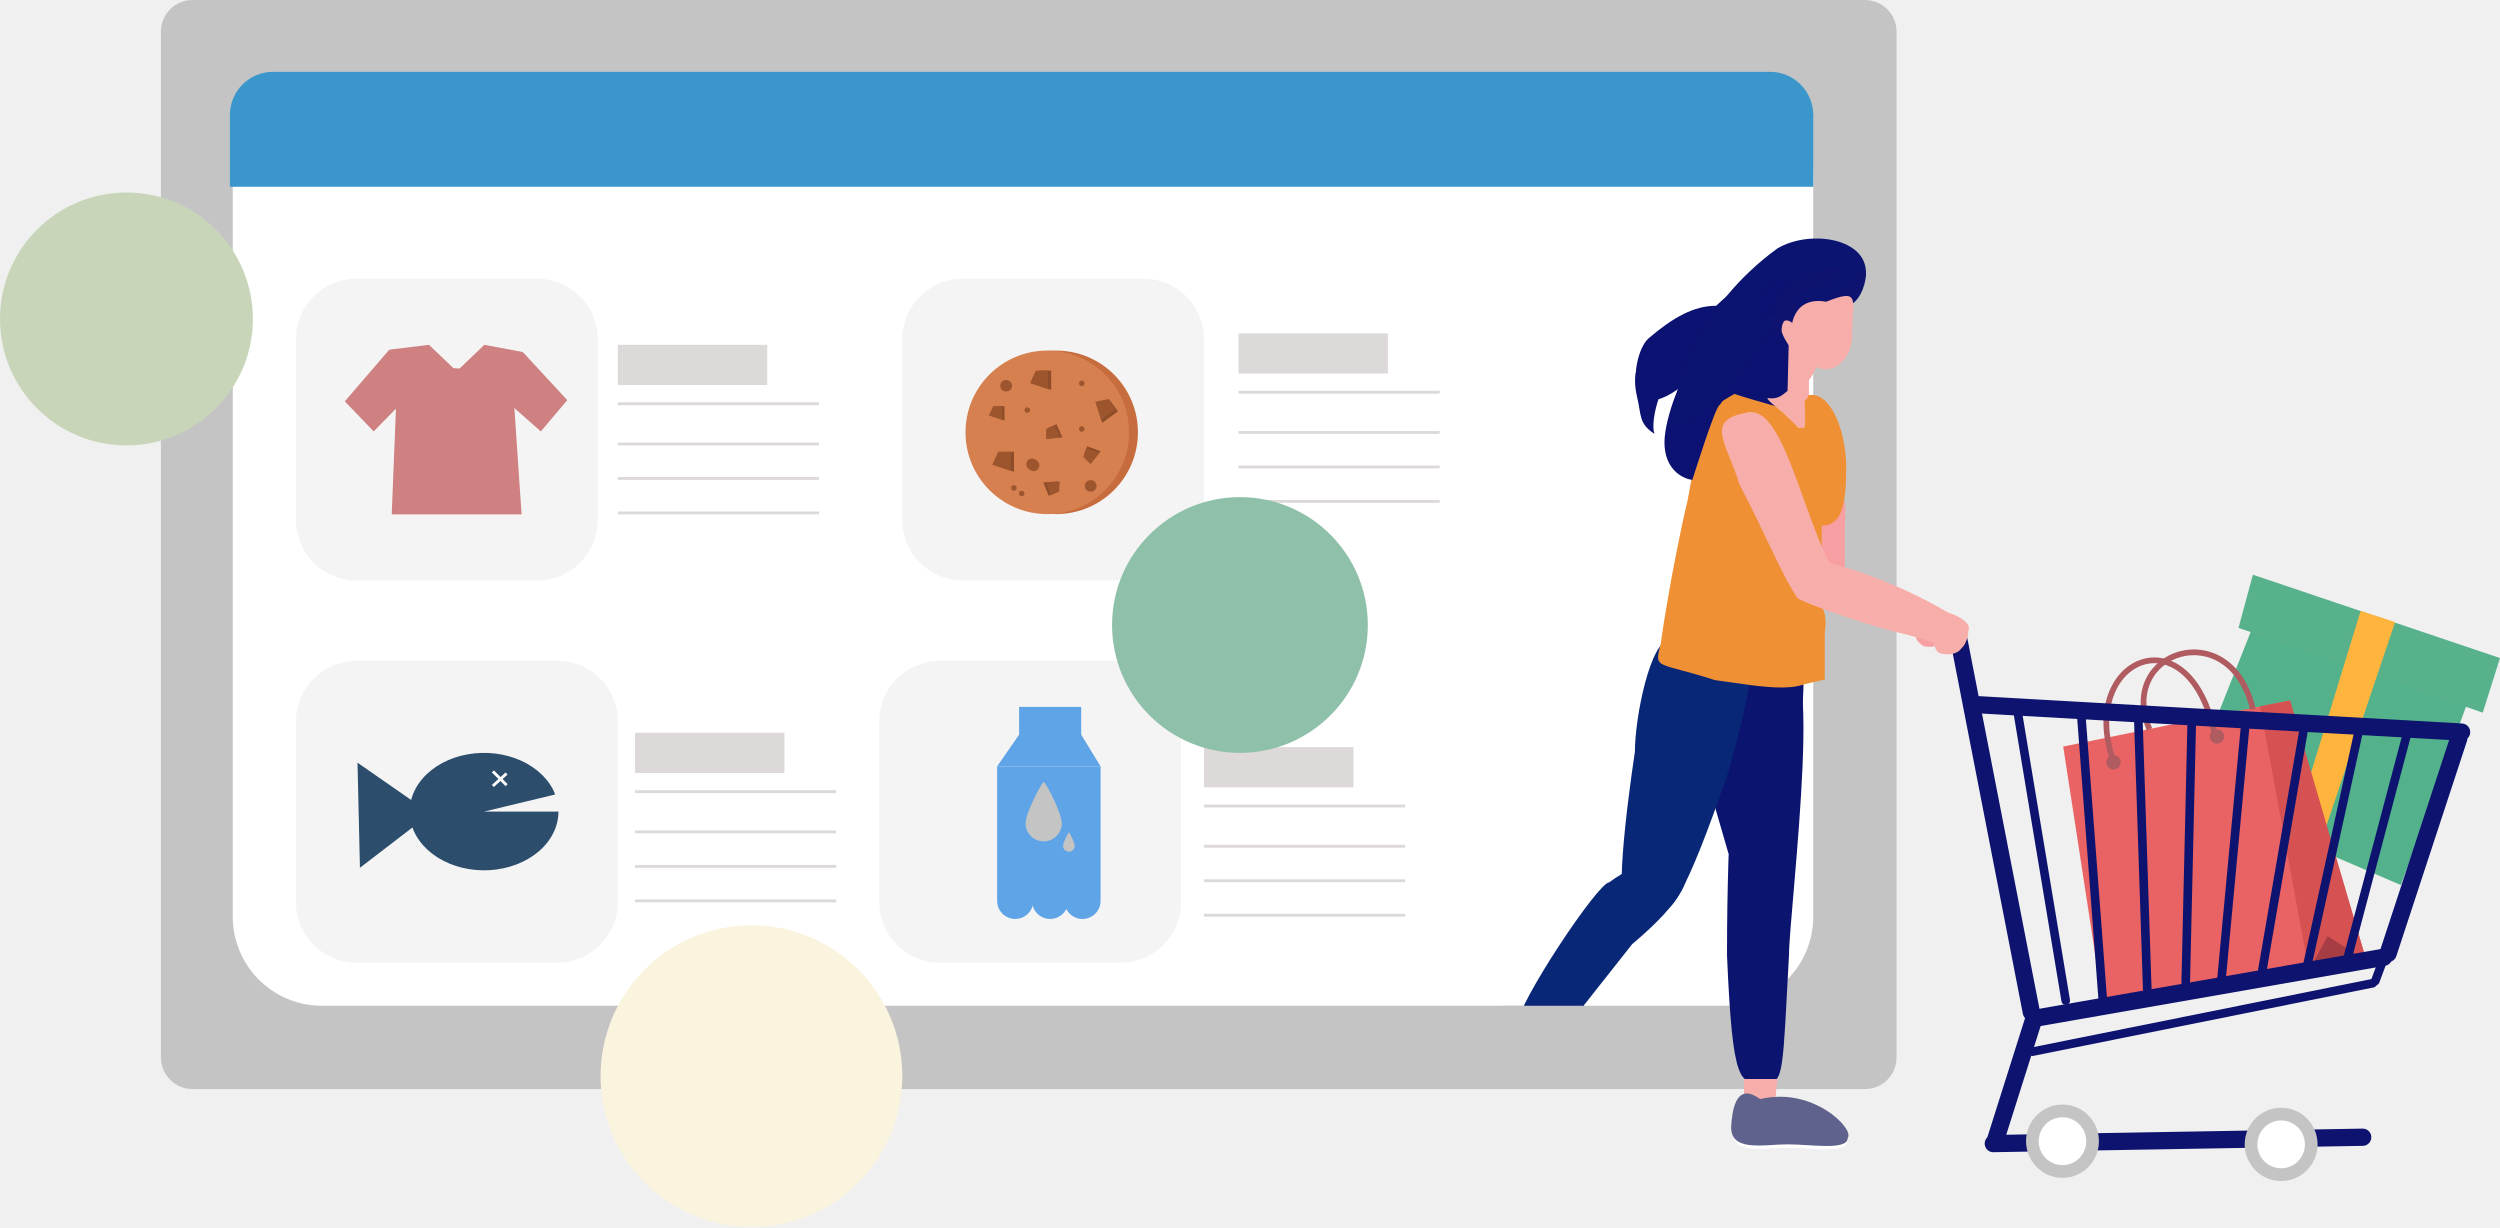
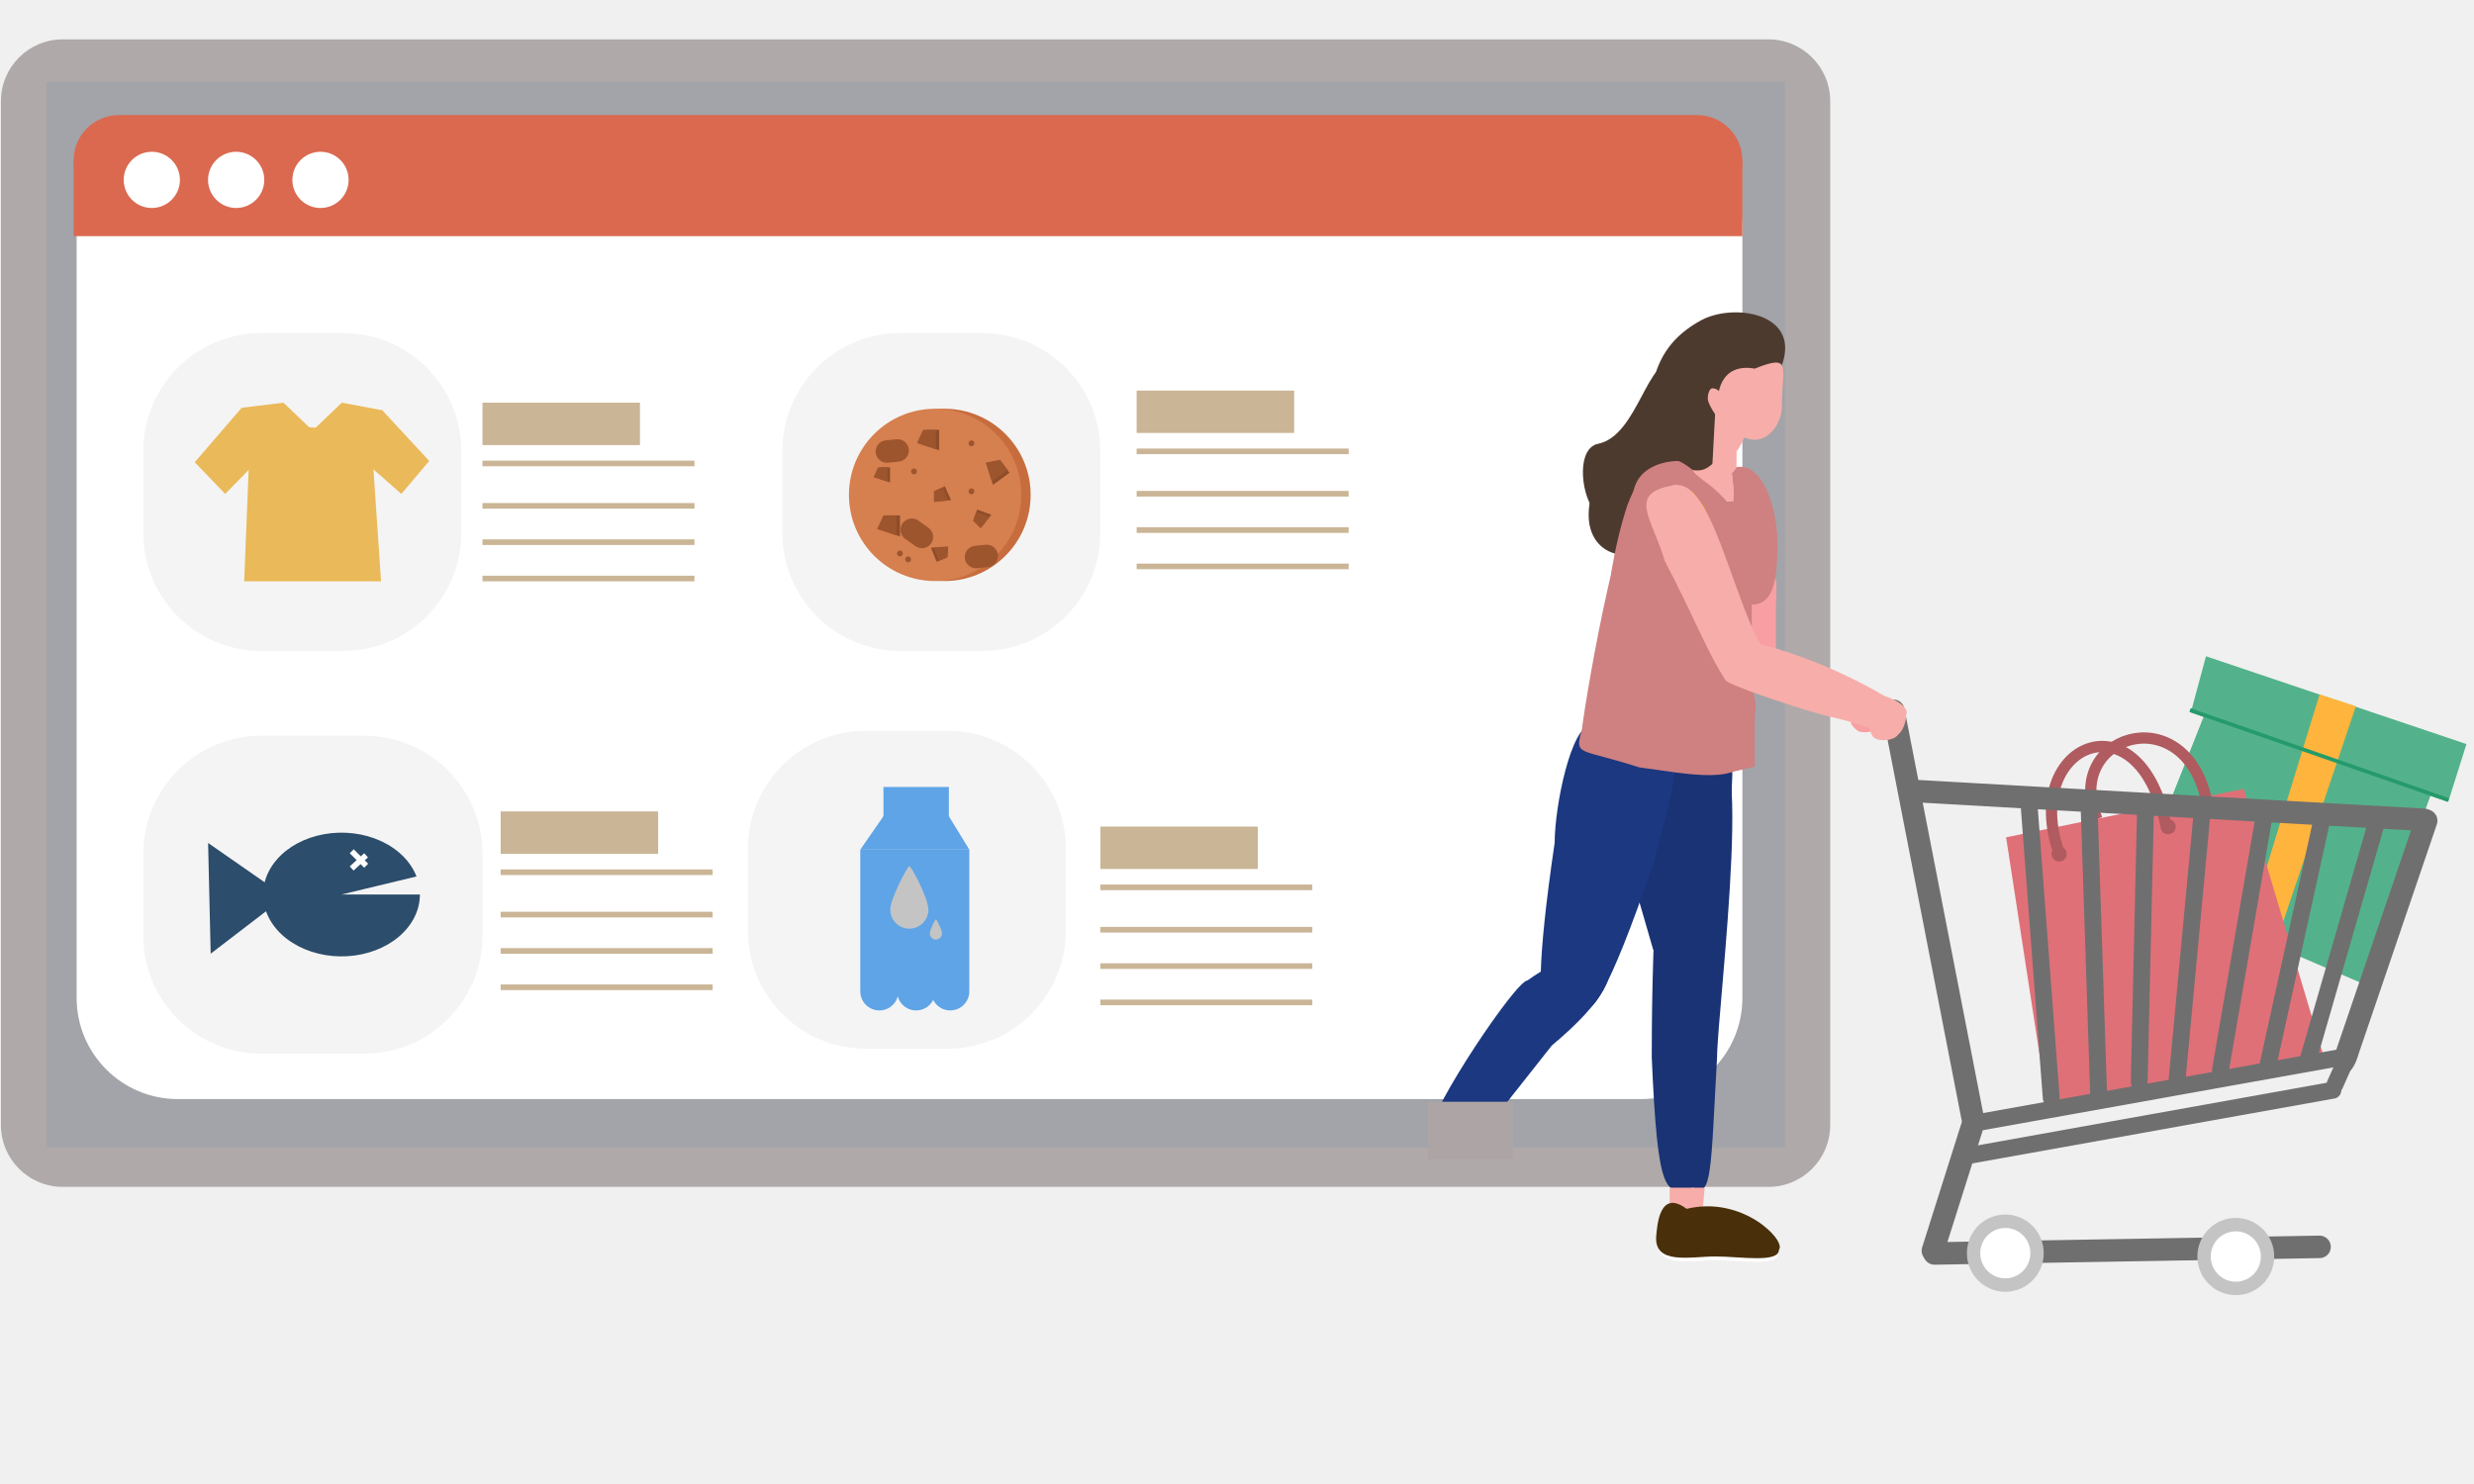
- <svg xmlns="http://www.w3.org/2000/svg" width="870" height="427" viewBox="0 0 870 427" fill="none">
-   <rect x="71" y="14" width="574" height="352" fill="#CAE2F0" />
-   <rect x="56" width="604" height="379" rx="11" fill="#C4C4C4" />
-   <rect x="81" y="29" width="550" height="321" rx="31" fill="white" />
-   <rect x="80" y="25" width="551" height="30" rx="15" fill="#3B97CB" />
-   <rect x="80" y="40" width="551" height="25" fill="#3B97CB" />
-   <rect x="103" y="97" width="105" height="105" rx="21" fill="#F4F4F4" />
-   <rect x="314" y="97" width="105" height="105" rx="21" fill="#F4F4F4" />
-   <rect x="306" y="230" width="105" height="105" rx="21" fill="#F4F4F4" />
-   <rect x="103" y="230" width="112" height="105" rx="21" fill="#F4F4F4" />
-   <path d="M138.411 126.695L178.163 129.624L181.511 179H136.319L138.411 126.695Z" fill="#CF8080" />
-   <path d="M135.482 121.674L148.872 130.879L130.043 150.128L120 139.667L135.482 121.674Z" fill="#CF8080" />
-   <path d="M181.929 122.511L197.411 139.248L188.206 150.128L163.518 128.369L181.929 122.511Z" fill="#CF8080" />
-   <path d="M135.482 121.674L149.291 120L158.915 129.206L145.525 130.879L135.482 121.674Z" fill="#CF8080" />
-   <path d="M158.934 129.206L168.558 120L181.929 122.511L173.579 135.064L158.934 129.206Z" fill="#CF8080" />
-   <circle cx="367.548" cy="150.452" r="28.452" fill="#C76D3D" />
-   <circle cx="364.452" cy="150.452" r="28.452" fill="#D67F4F" />
-   <path d="M361.677 128.968H365.806V135.734L359.698 133.602L361.677 128.968Z" fill="#8E4D29" />
-   <path d="M360.476 128.968H364.702V135.378L358.452 133.358L360.476 128.968Z" fill="#9D552E" />
-   <path d="M386.593 139.819L389.025 143.157L383.555 147.141L381.682 140.949L386.593 139.819Z" fill="#8E4D29" />
-   <path d="M385.886 138.849L388.374 142.264L383.193 146.039L381.145 139.798L385.886 138.849Z" fill="#9D552E" />
-   <path d="M346.513 141.355H349.565V146.356L345.05 144.78L346.513 141.355Z" fill="#8E4D29" />
-   <path d="M345.626 141.355H348.749V146.093L344.129 144.6L345.626 141.355Z" fill="#9D552E" />
-   <path d="M364.884 148.88L367.669 147.63L369.717 152.193L364.953 152.604L364.884 148.88Z" fill="#8E4D29" />
-   <path d="M364.075 149.243L366.924 147.964L368.865 152.287L364.039 152.817L364.075 149.243Z" fill="#9D552E" />
-   <path d="M367.783 171.378L364.956 172.529L363.07 167.897L367.845 167.654L367.783 171.378Z" fill="#8E4D29" />
-   <path d="M368.604 171.043L365.712 172.221L363.925 167.833L368.767 167.473L368.604 171.043Z" fill="#9D552E" />
-   <path d="M377.276 158.167L378.328 155.302L383.023 157.026L379.987 160.721L377.276 158.167Z" fill="#8E4D29" />
-   <path d="M376.97 158.999L378.047 156.068L382.494 157.702L379.5 161.523L376.97 158.999Z" fill="#9D552E" />
-   <path d="M348.611 157.226H352.864V164.194L346.574 161.998L348.611 157.226Z" fill="#8E4D29" />
-   <path d="M347.375 157.226H351.727V163.827L345.29 161.747L347.375 157.226Z" fill="#9D552E" />
-   <line x1="350.08" y1="134.254" x2="350.189" y2="134.243" stroke="#9D552E" stroke-width="4" stroke-linecap="round" />
-   <line x1="379.499" y1="169.092" x2="379.608" y2="169.081" stroke="#9D552E" stroke-width="4" stroke-linecap="round" />
-   <line x1="359.146" y1="161.562" x2="359.691" y2="161.951" stroke="#9D552E" stroke-width="4" stroke-linecap="round" />
-   <circle cx="357.484" cy="142.71" r="0.968" fill="#9D552E" />
-   <circle cx="376.452" cy="133.419" r="0.968" fill="#9D552E" />
-   <circle cx="355.548" cy="171.742" r="0.968" fill="#9D552E" />
-   <circle cx="376.452" cy="149.29" r="0.968" fill="#9D552E" />
-   <circle cx="352.839" cy="169.806" r="0.968" fill="#9D552E" />
-   <rect x="354.65" y="246" width="21.6" height="10.8" fill="#5EA4E6" />
-   <rect x="347" y="266.7" width="36" height="45.9" fill="#5EA4E6" />
-   <path d="M354.796 255.45H376.121L383 266.7H347L354.796 255.45Z" fill="#5EA4E6" />
-   <circle cx="353.3" cy="313.5" r="6.3" fill="#5EA4E6" />
-   <circle cx="365.45" cy="313.5" r="6.3" fill="#5EA4E6" />
-   <circle cx="376.7" cy="313.5" r="6.3" fill="#5EA4E6" />
-   <path d="M369.5 286.525C369.5 289.991 366.679 292.8 363.2 292.8C359.721 292.8 356.9 289.991 356.9 286.525C356.9 283.06 362.114 273.038 363.2 272.1C364.359 272.965 369.5 283.06 369.5 286.525Z" fill="#C4C4C4" />
-   <path d="M374 294.354C374 295.484 373.093 296.4 371.975 296.4C370.857 296.4 369.95 295.484 369.95 294.354C369.95 293.224 371.626 289.956 371.975 289.65C372.347 289.932 374 293.224 374 294.354Z" fill="#C4C4C4" />
-   <rect x="215" y="120" width="52" height="14" fill="#DED9D9" />
-   <line x1="215" y1="140.5" x2="285" y2="140.5" stroke="#DED9D9" />
-   <line x1="215" y1="154.5" x2="285" y2="154.5" stroke="#DED9D9" />
-   <line x1="215" y1="166.5" x2="285" y2="166.5" stroke="#DED9D9" />
-   <line x1="215" y1="178.5" x2="285" y2="178.5" stroke="#DED9D9" />
-   <rect x="221" y="255" width="52" height="14" fill="#DED9D9" />
-   <line x1="221" y1="275.5" x2="291" y2="275.5" stroke="#DED9D9" />
-   <line x1="221" y1="289.5" x2="291" y2="289.5" stroke="#DED9D9" />
-   <line x1="221" y1="301.5" x2="291" y2="301.5" stroke="#DED9D9" />
-   <line x1="221" y1="313.5" x2="291" y2="313.5" stroke="#DED9D9" />
-   <rect x="431" y="116" width="52" height="14" fill="#DED9D9" />
-   <line x1="431" y1="136.5" x2="501" y2="136.5" stroke="#DED9D9" />
-   <line x1="431" y1="150.5" x2="501" y2="150.5" stroke="#DED9D9" />
-   <line x1="431" y1="162.5" x2="501" y2="162.5" stroke="#DED9D9" />
-   <line x1="431" y1="174.5" x2="501" y2="174.5" stroke="#DED9D9" />
-   <rect x="419" y="260" width="52" height="14" fill="#DED9D9" />
-   <line x1="419" y1="280.5" x2="489" y2="280.5" stroke="#DED9D9" />
-   <line x1="419" y1="294.5" x2="489" y2="294.5" stroke="#DED9D9" />
-   <line x1="419" y1="306.5" x2="489" y2="306.5" stroke="#DED9D9" />
-   <line x1="419" y1="318.5" x2="489" y2="318.5" stroke="#DED9D9" />
-   <circle cx="261.5" cy="374.5" r="52.5" fill="#FAF3DD" />
-   <circle cx="44" cy="111" r="44" fill="#C8D5B9" />
-   <circle cx="431.5" cy="217.5" r="44.5" fill="#8FC0A9" />
-   <path d="M194.338 282.436C194.338 287.594 191.867 292.562 187.42 296.342C182.974 300.122 176.881 302.435 170.365 302.816C163.849 303.197 157.391 301.619 152.288 298.397C147.184 295.176 143.813 290.55 142.849 285.448C141.886 280.346 143.403 275.145 147.095 270.889C150.787 266.633 156.381 263.636 162.755 262.501C169.129 261.366 175.811 262.175 181.46 264.768C187.109 267.36 191.308 271.543 193.213 276.477L168.452 282.436H194.338Z" fill="#2C4D6B" />
-   <path d="M149.861 283.111L125.26 301.977L124.408 265.411L149.861 283.111Z" fill="#2C4D6B" />
-   <line x1="171.53" y1="268.458" x2="176.299" y2="273.227" stroke="white" />
-   <line x1="176.282" y1="269.182" x2="171.513" y2="273.517" stroke="white" />
-   <ellipse cx="649.417" cy="75.861" rx="10.5" ry="6" transform="rotate(-48.997 649.417 75.8606)" fill="#C4C4C4" />
-   <path d="M784 218L858.5 245L835.5 308L761 276L784 218Z" fill="#53B28B" />
-   <path d="M784 200L870 229L864 248L779 218.5L784 200Z" fill="#57B18B" />
-   <path d="M821.5 212.604L833.5 216.5L808.827 289.604L803.5 271.318L821.5 212.604Z" fill="#FFB53D" />
-   <path d="M718 259.794L796.5 243.794L823.5 334.294L732 350.794L718 259.794Z" fill="#EA6364" />
-   <path d="M735.44 264.777C722.94 229.277 762.104 212.007 770.789 255.966" stroke="#AF5B60" stroke-width="2" />
-   <path d="M748.015 253.794C736.599 226.791 776.069 213.357 784 246.794" stroke="#AF5B60" stroke-width="2" />
-   <circle cx="735.5" cy="265.294" r="2.5" fill="#AF5B60" />
-   <circle cx="771.5" cy="256.294" r="2.5" fill="#AF5B60" />
-   <path d="M786.5 245.794L797 243.794L823.5 334.294L803.5 337.794L786.5 245.794Z" fill="#D65152" />
-   <path d="M810 325.794L823.5 334.294L803.5 337.794L810 325.794Z" fill="#A63D44" />
-   <line x1="3" y1="-3" x2="173.739" y2="-3" transform="matrix(0.998403 0.056483 -0.0558413 0.99844 683 247.948)" stroke="#0D136F" stroke-width="6" stroke-linecap="round" />
-   <line x1="1.5" y1="-1.5" x2="99.732" y2="-1.5" transform="matrix(0.0754366 0.997151 -0.997085 0.0763012 722.703 247.948)" stroke="#0D136F" stroke-width="3" stroke-linecap="round" />
-   <line x1="701.726" y1="245.233" x2="718.87" y2="348.217" stroke="#0D136F" stroke-width="3" stroke-linecap="round" />
-   <line x1="3" y1="-3" x2="48.189" y2="-3" transform="matrix(0.301629 -0.953425 0.952421 0.304785 696.234 401.017)" stroke="#0D136F" stroke-width="6" stroke-linecap="round" />
-   <line x1="3" y1="-3" x2="125.754" y2="-3" transform="matrix(0.985045 -0.172297 0.170391 0.985377 706.16 357.759)" stroke="#0D136F" stroke-width="6" stroke-linecap="round" />
-   <line x1="1.5" y1="-1.5" x2="122.244" y2="-1.5" transform="matrix(0.980363 -0.1972 0.195038 0.980796 706.16 367.741)" stroke="#0D136F" stroke-width="3" stroke-linecap="round" />
-   <line x1="1.5" y1="-1.5" x2="7.97" y2="-1.5" transform="matrix(0.349363 -0.936988 0.935665 0.352891 827.474 343.339)" stroke="#0D136F" stroke-width="3" stroke-linecap="round" />
-   <line x1="1.5" y1="-1.5" x2="98.382" y2="-1.5" transform="matrix(0.0331247 0.999451 -0.999439 0.0335061 742.554 247.948)" stroke="#0D136F" stroke-width="3" stroke-linecap="round" />
-   <line x1="1.5" y1="-1.5" x2="93.194" y2="-1.5" transform="matrix(-0.0931728 0.99565 -0.99555 -0.0942373 780.052 250.167)" stroke="#0D136F" stroke-width="3" stroke-linecap="round" />
-   <line x1="1.5" y1="-1.5" x2="89.662" y2="-1.5" transform="matrix(-0.169369 0.985553 -0.985225 -0.171264 801.006 249.057)" stroke="#0D136F" stroke-width="3" stroke-linecap="round" />
-   <line x1="1.5" y1="-1.5" x2="85.942" y2="-1.5" transform="matrix(-0.214412 0.976743 -0.976223 -0.216768 819.754 252.385)" stroke="#0D136F" stroke-width="3" stroke-linecap="round" />
-   <line x1="1.5" y1="-1.5" x2="84.564" y2="-1.5" transform="matrix(-0.256287 0.966601 -0.965865 -0.259044 836.297 254.603)" stroke="#0D136F" stroke-width="3" stroke-linecap="round" />
-   <line x1="1.5" y1="-1.5" x2="93.916" y2="-1.5" transform="matrix(-0.0231167 0.999733 -0.999727 -0.0233831 761.303 247.948)" stroke="#0D136F" stroke-width="3" stroke-linecap="round" />
-   <line x1="3" y1="-3" x2="131.567" y2="-3" transform="matrix(0.999852 -0.0171897 0.0169939 0.999856 690.72 401.017)" stroke="#0D136F" stroke-width="6" stroke-linecap="round" stroke-linejoin="round" />
-   <line x1="831.074" y1="331.788" x2="855.643" y2="256.955" stroke="#0D136F" stroke-width="6" stroke-linecap="round" />
-   <ellipse cx="793.837" cy="398.244" rx="12.683" ry="12.756" fill="#C4C4C4" />
-   <ellipse cx="793.837" cy="398.244" rx="8.271" ry="8.319" fill="white" />
-   <ellipse cx="717.74" cy="397.135" rx="12.683" ry="12.756" fill="#C4C4C4" />
-   <ellipse cx="717.74" cy="397.135" rx="8.271" ry="8.319" fill="white" />
-   <path d="M622.564 332.5C620.437 370.5 620.889 379 614.564 375.5C605.389 378.5 602.952 377.5 601 332.5C601 317.036 601.111 215 617 236.5C637 204.5 622.564 317.036 622.564 332.5Z" fill="#0B146F" />
-   <path d="M596 278L611 231.5L616 287L601.5 297L596 278Z" fill="#0B146F" />
-   <path d="M627 252C627 256.971 615 259.496 621.653 256.506C616.959 256.506 601.5 265.971 601.5 261C601.5 256.029 584.5 222 608.5 231C627.5 231 629 214.5 627 252Z" fill="#0B146F" />
-   <path d="M606.917 375.5H618.5L617.917 381.5L606.917 380.577V375.5Z" fill="#F7ADA9" />
-   <path d="M618 381C618 382.105 614.5 384 612 384C610 384 607 381.605 607 380.5C607 379.395 610.895 381 612 381C613.105 381 618 379.895 618 381Z" fill="#F7ADA9" />
-   <path d="M642.725 397.239C642.725 401.672 630.27 399.436 622.156 399.436C614.042 399.436 602.077 402.375 603.057 392.524C603.35 389.568 604.036 377.309 612.851 383.939C630.971 379.506 645.173 394.283 642.725 397.239Z" fill="white" />
-   <path d="M643 396C643 400.5 630.284 398.23 622 398.23C613.716 398.23 601.5 401.214 602.5 391.214C602.8 388.214 603.5 375.77 612.5 382.5C631 378 645.5 393 643 396Z" fill="#5E628C" />
-   <path d="M568.946 261.553C556.646 345.107 573 311 571.5 296C578.404 296 571.179 357.053 601.5 268.5C609.556 239.5 622.946 188.607 581.247 222.553C574.343 222.553 568.946 249.679 568.946 261.553Z" fill="#082777" />
-   <path d="M568 328.556C545 357.556 534 372.056 545.5 356.556C541.634 356.556 528 363.736 528 356.556C528 349.377 556.134 307.056 560 307.056C581 291.556 604.5 298.056 568 328.556Z" fill="#082777" />
-   <ellipse cx="575.5" cy="301.556" rx="6" ry="8.5" fill="#082777" />
-   <path d="M635.006 217.447C634.006 224.947 634.043 228.447 631.006 228.447C627.968 228.447 623.006 221.865 623.006 217.447C623.006 213.028 611.5 188.5 626 206.5C629 207.5 635.006 207.447 635.006 217.447Z" fill="#C4C4C4" />
-   <rect x="523" y="350" width="28" height="19" fill="#C4C4C4" />
-   <path d="M627.5 149.5C626.527 150.022 623.5 146.5 622 145C612.5 136.5 623.409 142.696 624.382 142.173C625.355 141.651 627 135 628 143.5C628.27 145.792 628.432 149 627.5 149.5Z" fill="#F7ADA9" />
-   <path d="M635.33 217.463C634.33 224.963 634.367 228.463 631.33 228.463C628.292 228.463 623.33 221.882 623.33 217.463C623.33 213.045 601 170 626.324 206.517C629.324 207.517 635.33 207.463 635.33 217.463Z" fill="#EF9034" />
-   <path d="M706.904 352.222L680.778 218" stroke="#0D136F" stroke-width="6" stroke-linecap="round" />
-   <path d="M685 219.372C685 222.41 683.261 226.5 680.5 226.5C677.739 226.5 674.076 222.41 674.076 219.372C674.076 216.335 673.739 213 676.5 213C679.261 213 686.424 216.5 685 219.372Z" fill="#F7ADA9" />
-   <rect x="612" y="145" width="8" height="9" fill="#EF9034" />
-   <rect x="634" y="183" width="8" height="15" fill="#F89FA3" />
-   <path d="M642 183C641.955 183.827 639.657 186 638 186C636.343 186 635 185.328 635 184.5C635.5 185.329 631 181.5 638 181.5C639.657 181.5 643 164.5 642 183Z" fill="#F89FA3" />
-   <path d="M632.352 231.419C632.352 243.293 612.311 238.685 596.811 236.685C576.811 230.185 575.43 233.185 577.93 224.185C579.43 211.685 592.214 137.685 599.311 146.685C592.311 145.185 633.5 218.5 632.352 231.419Z" fill="#EF9034" />
-   <path d="M642.481 162.928C642.481 175.631 640.904 182.928 634 182.928C627.096 182.928 635.55 170.938 626.55 155.938C631.05 141.438 623.596 137.428 630.5 137.428C637.404 137.428 642.481 150.225 642.481 162.928Z" fill="#EF9034" />
-   <path d="M598 154.428C601.5 158.428 605 163.928 598 158.928C598 163.428 587.5 177.518 587.5 173.928C587.5 170.338 594.5 136.428 598 145.928C610.5 137.428 602.5 139.928 598 154.428Z" fill="#EF9034" />
-   <path d="M618 209.928L635 217.949V236.46L626.5 238.428L618 238.928V209.928Z" fill="#EF9034" />
-   <path d="M618 149.428L634 148.428V160.928V191.928L618 149.428Z" fill="#EF9034" />
-   <path d="M619.894 144.185L623.025 156.936L614 144.785L619.894 144.185Z" fill="#EF9034" />
-   <path d="M600 152.428C600.112 154.674 602.552 159.928 602 159.928C601.448 159.928 596.5 154.928 598.072 152.928C598.072 150.995 602.948 143.428 603.5 143.428C610.428 135.428 599.428 140.928 600 152.428Z" fill="#EF9034" />
-   <path d="M630 154.564C630 157.424 613.665 142.48 608.05 143.631C588.5 151.5 591.927 155.714 595.5 143.631C598.052 136.726 606.399 135.5 609.5 135.5C612.601 135.5 630 151.703 630 154.564Z" fill="#EF9034" />
-   <path d="M673.5 224C673.5 225.585 671.105 225 670 225C669 225 666.715 222.796 666.715 221.691C666.715 220.587 668.611 222.191 669.715 222.191C670.82 222.191 673.5 222.895 673.5 224Z" fill="#F89FA3" />
-   <path d="M677 223.5C679.712 222.983 683.154 225.127 682.5 225.5C681.58 228.116 675.082 228.406 673.92 226.367C672.758 224.328 672.346 222.373 673 222C673.654 221.627 675.838 221.461 677 223.5Z" fill="#F7ADA9" />
-   <path d="M682.5 216C688 232 676.713 223.713 661.057 220.239C648.613 217.478 608.057 203.239 634.057 209.239C619.057 181.739 611 168 637 196C663.141 202.861 682.5 216 682.5 216Z" fill="#F7ADA9" />
-   <path d="M650.46 209.035C686.428 210.872 670.96 218.54 625.46 208.04C619.46 199.04 615.326 187.67 605.257 168.44C601.229 154.454 592.484 145.976 608.5 143.5C624.841 140.974 630.554 208.019 650.46 209.035Z" fill="#F7ADA9" />
-   <path d="M577.733 121.702C570.733 118.702 571.233 137.202 571.233 137.202" stroke="#0B1470" />
-   <path d="M611.216 115.919C611.216 120.614 604.448 123.702 596.716 123.702C563.827 159.186 566.716 123.702 573.751 117.695C582.216 110.469 589.484 106.404 597.216 106.404C622.716 82.463 611.216 111.225 611.216 115.919Z" fill="#0B1271" />
-   <path d="M598.441 141.005C597.233 140.505 588.941 167.005 588.941 167.005C584.941 166.505 579.233 162.842 579.233 154.005C579.233 145.169 586.007 128.702 588.216 128.702C589.995 125.702 621.441 109.005 598.441 141.005Z" fill="#0B1271" />
-   <path d="M625.526 124.239C625.526 126.446 626.055 144.916 621.769 142.068C625.526 143.566 609.435 139.072 603.537 137.074C561.711 163.041 614.649 110.258 619.091 110.258C624.83 112.754 622.171 119.021 625.526 124.239Z" fill="#0B1271" />
-   <path d="M581.716 131.202C577.216 134.702 574.27 147.469 575.784 151.005C570.233 147.469 571.216 144.428 569.716 138.202C567.699 129.83 570.178 122.934 574.216 130.005C576.446 130.005 591.81 132.212 581.716 131.202Z" fill="#0B1271" />
-   <path d="M635.733 103.005C633.733 106.005 624.733 110.005 622.733 109.505C619.255 111.505 620.733 124.005 618.233 116.505C618.233 114.572 621.591 100.505 625.733 100.505C629.875 100.505 636.733 100.505 635.733 103.005Z" fill="#0B1271" />
-   <path d="M649.269 93.606C650.769 107.606 623.269 106.606 621.269 99.106C616.769 125.106 575.216 165.202 582.716 139.702C584.813 132.571 590.5 106.971 618.5 86.471C629.5 79.971 648.105 82.74 649.269 93.606Z" fill="#0B1470" />
-   <ellipse cx="617.202" cy="103.702" rx="4.287" ry="7.404" transform="rotate(36.5723 617.202 103.702)" fill="#0B1271" />
-   <path d="M627.485 101.203C623.755 104.489 625.549 110.975 624.947 110.292C623.03 120.307 614.568 119.589 617.8 105.25C618.677 101.36 636.456 90.067 641.074 93.96C641.676 94.643 635.095 100.673 627.485 101.203Z" fill="#0D136F" />
-   <rect x="624.233" y="110.202" width="4.152" height="2.085" transform="rotate(122.751 624.233 110.202)" fill="#0D136F" />
-   <ellipse cx="639.733" cy="103.224" rx="8.563" ry="1.739" transform="rotate(-24.8632 639.733 103.224)" fill="#0D136F" />
-   <path d="M649.233 94.202C649.733 95.202 648.945 102.031 645.227 105.216C641.509 108.402 637.936 110.332 637.247 109.527C636.558 108.723 639.013 105.489 642.731 102.303C646.45 99.118 645.733 92.202 649.233 94.202Z" fill="#0D136F" />
-   <path d="M632.5 125.917C632.5 127.475 629.841 132.502 629.147 132.502C628.453 132.502 629.147 129.357 629.147 127.798C629.147 126.24 628.034 124.506 628.728 124.506C629.422 124.506 632.5 124.358 632.5 125.917Z" fill="#F7ADA9" />
-   <path d="M644.5 117.002C644.5 123.353 640.194 128.502 635.5 128.502C630.806 128.502 622.5 123.002 624 120.002C622 113.002 624.5 103.002 635.5 105.002C648 100.002 644.5 104.502 644.5 117.002Z" fill="#F7ADA9" />
-   <path d="M625 116.002C625 117.935 625.828 123.002 625 123.002C624.172 123.002 620 116.935 620 115.002C620 113.069 620.672 111.502 621.5 111.502C624 111.502 625 114.069 625 116.002Z" fill="#F7ADA9" />
-   <path d="M622.5 118.502L629.5 123.002V137.502L622 139.002L622.5 118.502Z" fill="#F7ADA9" />
-   <path d="M628 139.502C628 141.159 628.748 148.834 627.5 148.002C626 147.002 615.5 140.5 615 138.5C621 139.5 621.5 134.502 624.5 135.502C626.433 135.502 632 136.002 628 139.502Z" fill="#F7ADA9" />
+ <svg xmlns="http://www.w3.org/2000/svg" width="500" height="300" viewBox="0 0 440 250" fill="none">
+   <rect x="389.634" y="119.012" width="48.623" height="0.672" transform="rotate(19.195 389.634 119.012)" fill="#259A6A" />
+   <circle cx="27" cy="25" r="5" fill="white" />
+   <circle cx="42" cy="25" r="5" fill="white" />
+   <circle cx="57" cy="25" r="5" fill="white" />
+   <rect x="8.244" y="7.541" width="309.18" height="189.602" fill="#CAE2F0" />
+   <rect x="0.164" y="3.05176e-05" width="325.34" height="204.145" rx="11" fill="#8A7E7E" fill-opacity="0.62" />
+   <rect x="13.63" y="15.621" width="296.253" height="172.904" rx="18" fill="white" />
+   <rect x="13.091" y="13.466" width="296.792" height="16.159" rx="8.08" fill="#DA6950" />
+   <rect x="13.091" y="21.546" width="296.792" height="13.466" fill="#DA6950" />
+   <rect x="25.48" y="52.248" width="56.557" height="56.557" rx="21" fill="#F4F4F4" />
+   <rect x="139.133" y="52.248" width="56.557" height="56.557" rx="21" fill="#F4F4F4" />
+   <rect x="133" y="123" width="56.557" height="56.557" rx="21" fill="#F4F4F4" />
+   <rect x="25.48" y="123.888" width="60.328" height="56.557" rx="21" fill="#F4F4F4" />
+   <path d="M44.554 68.243L65.966 69.821L67.769 96.417H43.427L44.554 68.243Z" fill="#EAB959" />
+   <path d="M42.977 65.539L50.189 70.497L40.046 80.865L34.637 75.23L42.977 65.539Z" fill="#EAB959" />
+   <path d="M67.995 65.989L76.334 75.005L71.376 80.865L58.078 69.145L67.995 65.989Z" fill="#EAB959" />
+   <path d="M42.977 65.538L50.414 64.637L55.598 69.596L48.386 70.497L42.977 65.538Z" fill="#EAB959" />
+   <path d="M55.608 69.596L60.792 64.637L67.995 65.989L63.497 72.751L55.608 69.596Z" fill="#EAB959" />
+   <circle cx="167.977" cy="81.04" r="15.325" fill="#C76D3D" />
+   <circle cx="166.309" cy="81.04" r="15.325" fill="#D67F4F" />
+   <path d="M164.814 69.467H167.038V73.112L163.748 71.964L164.814 69.467Z" fill="#8E4D29" />
+   <path d="M164.168 69.467H166.444V72.92L163.077 71.832L164.168 69.467Z" fill="#9D552E" />
+   <path d="M178.235 75.312L179.545 77.11L176.599 79.256L175.59 75.921L178.235 75.312Z" fill="#8E4D29" />
+   <path d="M177.854 74.79L179.195 76.63L176.404 78.663L175.301 75.301L177.854 74.79Z" fill="#9D552E" />
+   <path d="M156.646 76.14H158.29V78.834L155.858 77.985L156.646 76.14Z" fill="#8E4D29" />
+   <path d="M156.168 76.14H157.851V78.692L155.362 77.888L156.168 76.14Z" fill="#9D552E" />
+   <path d="M166.542 80.193L168.042 79.52L169.145 81.977L166.579 82.199L166.542 80.193Z" fill="#8E4D29" />
+   <path d="M166.106 80.389L167.641 79.7L168.686 82.028L166.086 82.314L166.106 80.389Z" fill="#9D552E" />
+   <path d="M168.103 92.311L166.58 92.931L165.564 90.436L168.137 90.305L168.103 92.311Z" fill="#8E4D29" />
+   <path d="M168.546 92.131L166.988 92.766L166.025 90.402L168.633 90.208L168.546 92.131Z" fill="#9D552E" />
+   <path d="M173.216 85.195L173.783 83.652L176.312 84.581L174.677 86.571L173.216 85.195Z" fill="#8E4D29" />
+   <path d="M173.052 85.644L173.632 84.065L176.027 84.945L174.414 87.003L173.052 85.644Z" fill="#9D552E" />
+   <path d="M157.777 84.688H160.067V88.442L156.679 87.259L157.777 84.688Z" fill="#8E4D29" />
+   <path d="M157.111 84.688H159.455V88.244L155.988 87.124L157.111 84.688Z" fill="#9D552E" />
+   <line x1="157.741" y1="73.325" x2="159.636" y2="73.135" stroke="#9D552E" stroke-width="4" stroke-linecap="round" />
+   <line x1="173.588" y1="92.09" x2="175.483" y2="91.901" stroke="#9D552E" stroke-width="4" stroke-linecap="round" />
+   <line x1="162.164" y1="87.238" x2="163.959" y2="88.521" stroke="#9D552E" stroke-width="4" stroke-linecap="round" />
+   <circle cx="162.556" cy="76.869" r="0.521" fill="#9D552E" />
+   <circle cx="172.772" cy="71.865" r="0.521" fill="#9D552E" />
+   <circle cx="161.513" cy="92.507" r="0.521" fill="#9D552E" />
+   <circle cx="172.772" cy="80.414" r="0.521" fill="#9D552E" />
+   <circle cx="160.054" cy="91.465" r="0.521" fill="#9D552E" />
+   <rect x="157.121" y="133" width="11.635" height="5.817" fill="#5EA4E6" />
+   <rect x="153" y="144.15" width="19.391" height="24.724" fill="#5EA4E6" />
+   <path d="M157.199 138.09H168.686L172.391 144.15H153L157.199 138.09Z" fill="#5EA4E6" />
+   <circle cx="156.394" cy="169.358" r="3.393" fill="#5EA4E6" />
+   <circle cx="162.938" cy="169.358" r="3.393" fill="#5EA4E6" />
+   <circle cx="168.998" cy="169.358" r="3.393" fill="#5EA4E6" />
+   <path d="M165.119 154.828C165.119 156.695 163.6 158.208 161.726 158.208C159.852 158.208 158.333 156.695 158.333 154.828C158.333 152.962 161.141 147.564 161.726 147.059C162.35 147.525 165.119 152.962 165.119 154.828Z" fill="#C4C4C4" />
+   <path d="M167.543 159.045C167.543 159.654 167.055 160.148 166.453 160.148C165.85 160.148 165.362 159.654 165.362 159.045C165.362 158.437 166.265 156.676 166.453 156.512C166.653 156.664 167.543 158.437 167.543 159.045Z" fill="#C4C4C4" />
+   <rect x="85.808" y="64.637" width="28.009" height="7.541" fill="#CAB596" />
+   <line x1="85.808" y1="75.448" x2="123.513" y2="75.448" stroke="#CAB596" />
+   <line x1="85.808" y1="82.989" x2="123.513" y2="82.989" stroke="#CAB596" />
+   <line x1="85.808" y1="89.453" x2="123.513" y2="89.453" stroke="#CAB596" />
+   <line x1="85.808" y1="95.917" x2="123.513" y2="95.917" stroke="#CAB596" />
+   <rect x="89.04" y="137.354" width="28.009" height="7.541" fill="#CAB596" />
+   <line x1="89.04" y1="148.165" x2="126.745" y2="148.165" stroke="#CAB596" />
+   <line x1="89.04" y1="155.706" x2="126.745" y2="155.706" stroke="#CAB596" />
+   <line x1="89.04" y1="162.17" x2="126.745" y2="162.17" stroke="#CAB596" />
+   <line x1="89.04" y1="168.633" x2="126.745" y2="168.633" stroke="#CAB596" />
+   <rect x="202.154" y="62.482" width="28.009" height="7.541" fill="#CAB596" />
+   <line x1="202.154" y1="73.294" x2="239.859" y2="73.294" stroke="#CAB596" />
+   <line x1="202.154" y1="80.835" x2="239.859" y2="80.835" stroke="#CAB596" />
+   <line x1="202.154" y1="87.299" x2="239.859" y2="87.299" stroke="#CAB596" />
+   <line x1="202.154" y1="93.762" x2="239.859" y2="93.762" stroke="#CAB596" />
+   <rect x="195.691" y="140.047" width="28.009" height="7.541" fill="#CAB596" />
+   <line x1="195.691" y1="150.858" x2="233.396" y2="150.858" stroke="#CAB596" />
+   <line x1="195.691" y1="158.399" x2="233.396" y2="158.399" stroke="#CAB596" />
+   <line x1="195.691" y1="164.863" x2="233.396" y2="164.863" stroke="#CAB596" />
+   <line x1="195.691" y1="171.327" x2="233.396" y2="171.327" stroke="#CAB596" />
+   <path d="M74.678 152.132C74.678 154.91 73.347 157.586 70.953 159.622C68.558 161.658 65.276 162.904 61.766 163.109C58.256 163.315 54.778 162.464 52.029 160.729C49.28 158.994 47.464 156.503 46.945 153.754C46.426 151.006 47.243 148.205 49.231 145.912C51.22 143.62 54.233 142.006 57.667 141.394C61.1 140.782 64.699 141.219 67.742 142.615C70.785 144.011 73.046 146.264 74.073 148.922L60.735 152.132H74.678Z" fill="#2C4D6B" />
+   <path d="M50.722 152.496L37.47 162.658L37.011 142.962L50.722 152.496Z" fill="#2C4D6B" />
+   <line x1="62.557" y1="144.44" x2="65.125" y2="147.008" stroke="white" />
+   <line x1="65.108" y1="145.163" x2="62.539" y2="147.498" stroke="white" />
+   <path d="M300 64.5C300 67.029 295.9 67.945 291.735 67.945C286.735 102.445 276.689 73.48 284.235 71.945C291.338 70.5 293 56 298 57.5C311.735 44.604 300 61.971 300 64.5Z" fill="#4C3A2F" />
+   <path d="M292.884 77.567C292.233 77.298 287.767 91.572 287.767 91.572C285.612 91.303 282.537 89.329 282.537 84.57C282.537 79.81 286.186 70.94 287.376 70.94C288.335 69.324 305.272 60.331 292.884 77.567Z" fill="#4C3A2F" />
+   <path d="M306.007 68.884C306.007 70.074 306.272 80.036 304.12 78.5C306.007 79.308 297.963 77.077 295 76C273.993 90.005 300.544 61.343 302.775 61.343C305.657 62.69 304.321 66.07 306.007 68.884Z" fill="#4C3A2F" />
+   <path d="M312.971 57.099C311.893 58.715 307.046 60.869 305.968 60.6C304.095 61.677 304.891 68.41 303.544 64.371C303.544 63.329 305.353 55.752 307.584 55.752C309.815 55.752 313.509 55.752 312.971 57.099Z" fill="#4C3A2F" />
+   <path d="M317.32 56.5C315.477 65.275 306.077 59.039 305 54.999C302.576 69.004 281.528 78.273 291.5 68C294.766 64.635 292 55.727 302.5 50C308 47 319 48.5 317.32 56.5Z" fill="#4D3A2F" />
+   <path d="M308.5 62C307.188 63.769 303.5 68 300.613 60.677C299.589 59.917 299.822 57.867 301.135 56.098C302.447 54.329 304.341 53.511 305.365 54.271C306.389 55.031 309.812 60.231 308.5 62Z" fill="#4C3A2F" />
+   <rect x="306.776" y="60.975" width="2.237" height="1.123" transform="rotate(122.751 306.776 60.9751)" fill="#4C3A2F" />
+   <path d="M392.335 119.444L432.464 133.987L420.075 167.922L379.947 150.685L392.335 119.444Z" fill="#53B28B" />
+   <path d="M392.335 109.748L438.659 125.369L435.427 135.603L389.642 119.713L392.335 109.748Z" fill="#53B28B" />
+   <path d="M412.535 116.537L418.998 118.636L405.708 158.013L402.839 148.163L412.535 116.537Z" fill="#FFB53D" />
+   <path d="M356.785 141.956L399.069 133.338L413.612 182.085L364.326 190.972L356.785 141.956Z" fill="#DF7078" />
+   <path d="M366.179 144.64C359.446 125.518 380.542 116.216 385.22 139.894" stroke="#AF5B60" stroke-width="2" />
+   <path d="M372.952 138.724C366.803 124.179 388.063 116.943 392.335 134.954" stroke="#AF5B60" stroke-width="2" />
+   <circle cx="366.211" cy="144.918" r="1.347" fill="#AF5B60" />
+   <circle cx="385.602" cy="140.071" r="1.347" fill="#AF5B60" />
+   <line x1="2" y1="-2" x2="93.199" y2="-2" transform="matrix(0.998403 0.056483 -0.0558413 0.99844 337.933 135.575)" stroke="#706F6F" stroke-width="4" stroke-linecap="round" />
+   <line x1="1.5" y1="-1.5" x2="53.028" y2="-1.5" transform="matrix(0.0754366 0.997151 -0.997085 0.0763012 359.318 135.575)" stroke="#706F6F" stroke-width="3" stroke-linecap="round" />
+   <line x1="2" y1="-2" x2="25.572" y2="-2" transform="matrix(0.301629 -0.953425 0.952421 0.304785 345.061 218.024)" stroke="#706F6F" stroke-width="4" stroke-linecap="round" />
+   <path d="M352.596 192.552L417 181M350.5 198.5L414.904 186.948" stroke="#706F6F" stroke-width="3" stroke-linecap="round" />
+   <line x1="1.5" y1="-1.5" x2="52.301" y2="-1.5" transform="matrix(0.0331247 0.999451 -0.999439 0.0335061 370.011 135.575)" stroke="#706F6F" stroke-width="3" stroke-linecap="round" />
+   <line x1="1.5" y1="-1.5" x2="49.506" y2="-1.5" transform="matrix(-0.0931728 0.99565 -0.99555 -0.0942373 390.209 136.77)" stroke="#706F6F" stroke-width="3" stroke-linecap="round" />
+   <line x1="1.5" y1="-1.5" x2="47.604" y2="-1.5" transform="matrix(-0.169369 0.985553 -0.985225 -0.171264 401.495 136.173)" stroke="#706F6F" stroke-width="3" stroke-linecap="round" />
+   <line x1="1.5" y1="-1.5" x2="45.6" y2="-1.5" transform="matrix(-0.214412 0.976743 -0.976223 -0.216768 411.594 137.965)" stroke="#706F6F" stroke-width="3" stroke-linecap="round" />
+   <path d="M422.54 139.757L410.5 181.5" stroke="#706F6F" stroke-width="3" stroke-linecap="round" />
+   <line x1="1.5" y1="-1.5" x2="49.895" y2="-1.5" transform="matrix(-0.0231167 0.999733 -0.999727 -0.0233831 380.11 135.575)" stroke="#706F6F" stroke-width="3" stroke-linecap="round" />
+   <line x1="2" y1="-2" x2="70.483" y2="-2" transform="matrix(0.999852 -0.0171897 0.0169939 0.999856 342.091 218.024)" stroke="#706F6F" stroke-width="4" stroke-linecap="round" stroke-linejoin="round" />
+   <path d="M417.446 180.25L431.5 139" stroke="#706F6F" stroke-width="4" stroke-linecap="round" />
+   <ellipse cx="397.634" cy="216.531" rx="6.832" ry="6.871" fill="#C4C4C4" />
+   <ellipse cx="397.634" cy="216.531" rx="4.455" ry="4.481" fill="white" />
+   <ellipse cx="356.645" cy="215.933" rx="6.832" ry="6.871" fill="#C4C4C4" />
+   <ellipse cx="356.645" cy="215.933" rx="4.455" ry="4.481" fill="white" />
+   <path d="M305.379 181.118C304.234 201.587 304.477 206.165 301.07 204.28C296.128 205.896 294.815 205.357 293.764 181.118C293.764 172.789 293.824 117.828 302.382 129.409C313.155 112.172 305.379 172.789 305.379 181.118Z" fill="#193375" />
+   <path d="M291.071 151.762L299.15 126.715L301.844 156.61L294.033 161.996L291.071 151.762Z" fill="#193375" />
+   <path d="M307.769 137.758C307.769 140.435 301.305 141.795 304.889 140.185C302.36 140.185 294.033 145.283 294.033 142.605C294.033 139.928 284.876 121.598 297.804 126.446C308.038 126.446 308.846 117.559 307.769 137.758Z" fill="#193375" />
+   <path d="M296.951 204.28H303.19L302.876 207.512L296.951 207.015V204.28Z" fill="#F7ADA9" />
+   <path d="M302.921 207.242C302.921 207.837 301.036 208.858 299.689 208.858C298.612 208.858 296.996 207.568 296.996 206.973C296.996 206.378 299.094 207.242 299.689 207.242C300.284 207.242 302.921 206.647 302.921 207.242Z" fill="#F7ADA9" />
+   <path d="M316.239 215.989C316.239 218.377 309.53 217.173 305.159 217.173C300.789 217.173 294.344 218.756 294.872 213.45C295.03 211.858 295.399 205.254 300.147 208.826C309.908 206.438 317.558 214.397 316.239 215.989Z" fill="white" />
+   <path d="M316.387 215.322C316.387 217.746 309.538 216.523 305.075 216.523C300.613 216.523 294.033 218.13 294.572 212.744C294.734 211.128 295.111 204.425 299.958 208.05C309.923 205.626 317.734 213.706 316.387 215.322Z" fill="#49300B" />
+   <path d="M276.498 142.903C269.873 187.909 278.682 169.537 277.874 161.458C281.593 161.458 277.701 194.344 294.033 146.645C298.372 131.025 305.585 103.611 283.124 121.896C279.405 121.896 276.498 136.508 276.498 142.903Z" fill="#1B3881" />
+   <path d="M275.989 178.994C263.6 194.615 257.675 202.425 263.869 194.076C261.787 194.076 254.443 197.943 254.443 194.076C254.443 190.209 269.597 167.413 271.68 167.413C282.991 159.064 295.649 162.565 275.989 178.994Z" fill="#1B3881" />
+   <ellipse cx="280.029" cy="164.451" rx="3.232" ry="4.578" fill="#1B3881" />
+   <path d="M312.081 119.146C311.542 123.186 311.563 125.071 309.926 125.071C308.29 125.071 305.617 121.526 305.617 119.146C305.617 116.766 299.42 103.554 307.23 113.249C308.846 113.788 312.081 113.759 312.081 119.146Z" fill="#C4C4C4" />
+   <rect x="254" y="189" width="15.082" height="10.234" fill="#ADA5A5" />
+   <path d="M308.038 82.547C307.514 82.828 305.883 80.931 305.075 80.123C299.958 75.544 305.834 78.882 306.359 78.6C306.883 78.319 307.769 74.737 308.307 79.315C308.453 80.55 308.54 82.278 308.038 82.547Z" fill="#F7ADA9" />
+   <path d="M312.256 119.155C311.717 123.194 311.737 125.08 310.101 125.08C308.465 125.08 305.792 121.535 305.792 119.155C305.792 116.775 293.764 93.589 307.405 113.258C309.021 113.797 312.256 113.768 312.256 119.155Z" fill="#CF8080" />
+   <path d="M350.808 191.742L336.736 119.444" stroke="#706F6F" stroke-width="4" stroke-linecap="round" />
+   <path d="M339.01 120.183C339.01 121.819 338.073 124.022 336.586 124.022C335.099 124.022 333.126 121.819 333.126 120.183C333.126 118.547 332.944 116.751 334.431 116.751C335.919 116.751 339.777 118.636 339.01 120.183Z" fill="#F7ADA9" />
+   <rect x="299.689" y="80.123" width="4.309" height="4.848" fill="#EF9034" />
+   <rect x="311.539" y="100.591" width="4.309" height="8.08" fill="#F89FA3" />
+   <path d="M315.85 100.591C315.826 101.037 314.588 102.207 313.696 102.207C312.803 102.207 312.08 101.845 312.08 101.399C312.349 101.846 309.925 99.783 313.696 99.783C314.588 99.783 316.389 90.626 315.85 100.591Z" fill="#F89FA3" />
+   <path d="M310.651 126.672C310.651 133.068 299.857 130.585 291.508 129.508C280.735 126.007 279.991 127.623 281.338 122.775C282.146 116.042 289.032 76.183 292.854 81.031C289.084 80.222 311.27 119.713 310.651 126.672Z" fill="#CF8080" />
+   <path d="M316.107 89.78C316.107 96.622 315.258 100.553 311.539 100.553C307.821 100.553 312.374 94.094 307.526 86.014C309.95 78.204 305.935 76.044 309.654 76.044C313.372 76.044 316.107 82.938 316.107 89.78Z" fill="#CF8080" />
+   <path d="M309.385 85.274C309.385 86.815 300.586 78.766 297.561 79.385C287.031 83.624 288.877 85.894 290.801 79.385C292.176 75.666 296.672 75.006 298.342 75.006C300.013 75.006 309.385 83.734 309.385 85.274Z" fill="#CF8080" />
+   <path d="M292.148 85.201C294.033 87.356 295.919 90.318 292.148 87.625C292.148 90.049 286.492 97.638 286.492 95.705C286.492 93.771 290.263 75.506 292.148 80.623C298.881 76.044 294.572 77.391 292.148 85.201Z" fill="#CF8080" />
+   <path d="M302.921 115.096L312.078 119.416V129.387L307.499 130.447L302.921 130.717V115.096Z" fill="#CF8080" />
+   <path d="M302.921 82.508L311.539 81.969V88.703V105.4L302.921 82.508Z" fill="#CF8080" />
+   <path d="M303.941 79.684L305.627 86.552L300.766 80.007L303.941 79.684Z" fill="#CF8080" />
+   <path d="M293.225 84.124C293.285 85.334 294.6 88.164 294.303 88.164C294.005 88.164 291.34 85.471 292.187 84.393C292.187 83.352 294.813 79.276 295.111 79.276C298.842 74.967 292.917 77.93 293.225 84.124Z" fill="#CF8080" />
+   <path d="M332.816 122.676C332.816 123.529 331.525 123.214 330.93 123.214C330.392 123.214 329.161 122.027 329.161 121.432C329.161 120.837 330.182 121.701 330.777 121.701C331.372 121.701 332.816 122.081 332.816 122.676Z" fill="#F89FA3" />
+   <path d="M334.701 122.406C336.162 122.128 338.016 123.283 337.663 123.484C337.168 124.893 333.668 125.049 333.042 123.95C332.416 122.852 332.194 121.799 332.546 121.598C332.898 121.398 334.075 121.308 334.701 122.406Z" fill="#F7ADA9" />
+   <path d="M337.663 118.366C340.626 126.985 334.546 122.521 326.113 120.65C319.41 119.163 297.565 111.493 311.57 114.725C303.49 99.912 299.15 92.512 313.155 107.594C327.236 111.289 337.663 118.366 337.663 118.366Z" fill="#F7ADA9" />
+   <path d="M320.405 114.615C339.779 115.604 331.447 119.734 306.939 114.079C303.707 109.231 301.481 103.107 296.057 92.749C293.887 85.215 289.177 80.648 297.804 79.315C306.606 77.954 309.683 114.068 320.405 114.615Z" fill="#F7ADA9" />
+   <line x1="415.238" y1="186.02" x2="418.02" y2="179.762" stroke="#706F6F" stroke-width="3" stroke-linecap="round" />
+   <path d="M310.462 69.844C310.462 70.683 309.03 73.391 308.656 73.391C308.282 73.391 308.656 71.697 308.656 70.857C308.656 70.018 308.056 69.084 308.43 69.084C308.804 69.084 310.462 69.004 310.462 69.844Z" fill="#F7ADA9" />
+   <path d="M316.926 65.042C316.926 68.463 314.606 71.236 312.078 71.236C309.549 71.236 305.076 68.274 305.884 66.658C304.806 62.887 306.153 57.501 312.078 58.578C318.811 55.885 316.926 58.309 316.926 65.042Z" fill="#F7ADA9" />
+   <path d="M306.422 64.503C306.422 65.544 306.868 68.274 306.422 68.274C305.976 68.274 303.729 65.006 303.729 63.965C303.729 62.923 304.091 62.08 304.537 62.08C305.883 62.08 306.422 63.462 306.422 64.503Z" fill="#F7ADA9" />
+   <path d="M305.075 65.85L308.846 68.274V72.107V75.97L304.5 76.5L305.075 65.85Z" fill="#F7ADA9" />
+   <path d="M308.038 77.161C308.038 78.054 308.441 82.188 307.769 81.74C306.961 81.201 301.305 77.699 301.036 76.622C304.268 77.16 304.537 74.468 306.153 75.007C307.194 75.007 310.193 75.276 308.038 77.161Z" fill="#F7ADA9" />
+   <rect x="389.634" y="119.012" width="48.623" height="0.672" transform="rotate(19.195 389.634 119.012)" fill="#259A6A" />
+   <circle cx="27" cy="25" r="5" fill="white" />
+   <circle cx="42" cy="25" r="5" fill="white" />
+   <circle cx="57" cy="25" r="5" fill="white" />
+   <ellipse cx="418.352" cy="182" rx="0.54" ry="1.964" transform="rotate(26.2252 418.352 182)" fill="#706F6F" />
</svg>
